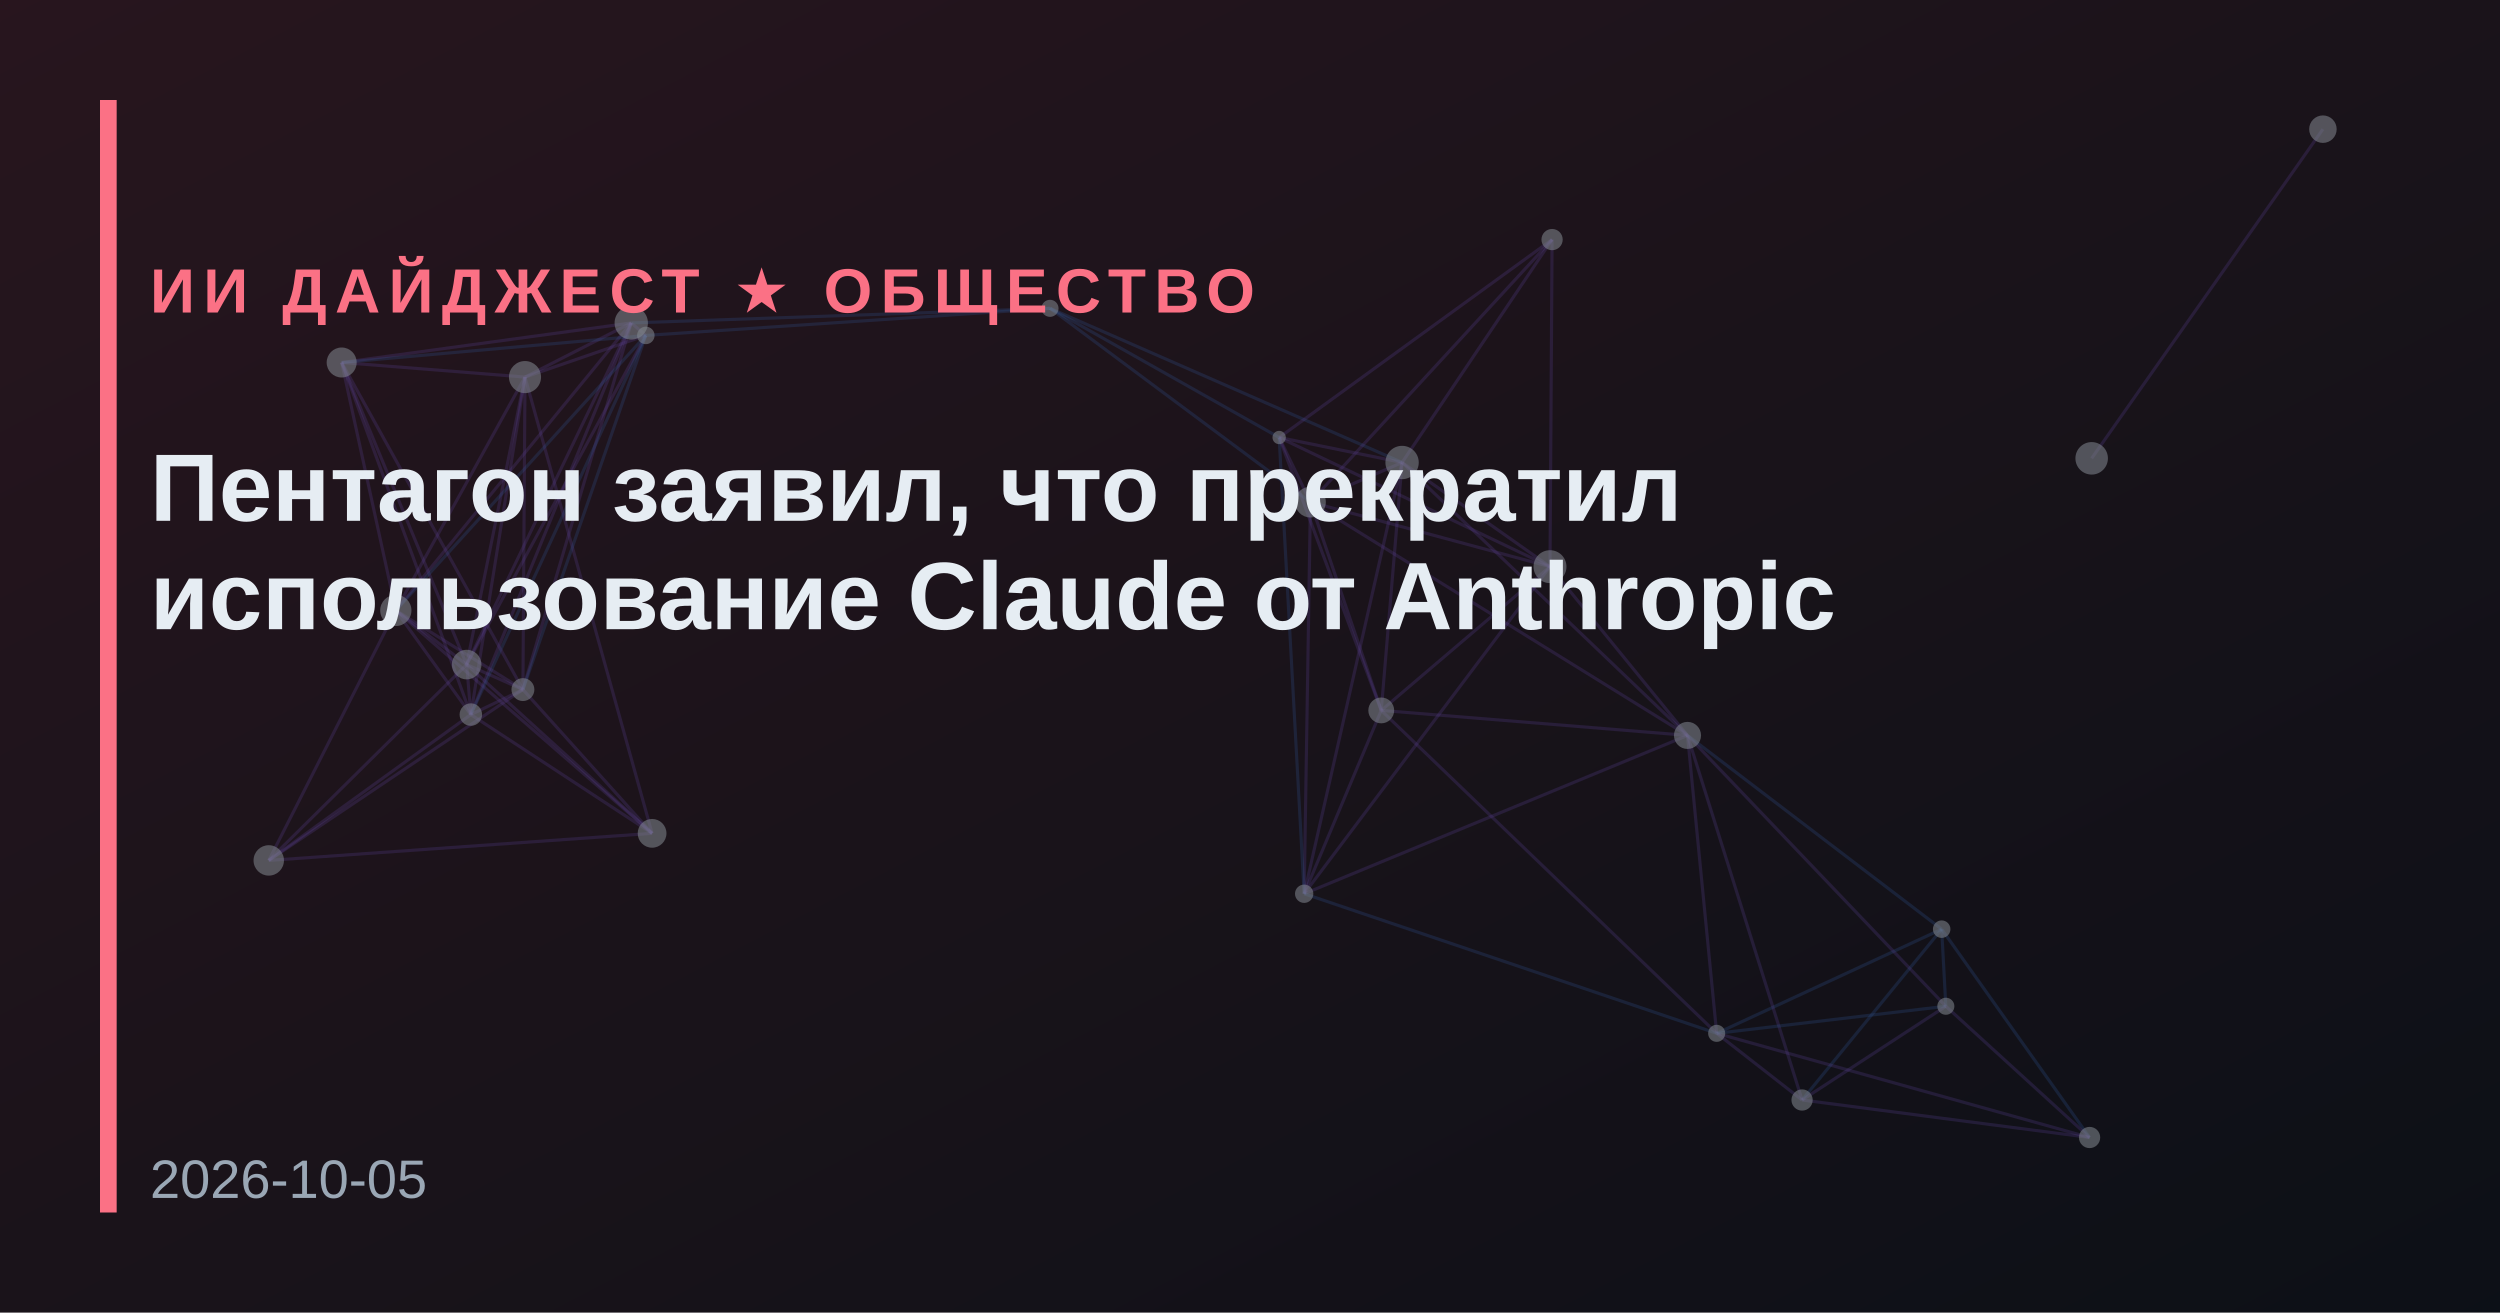
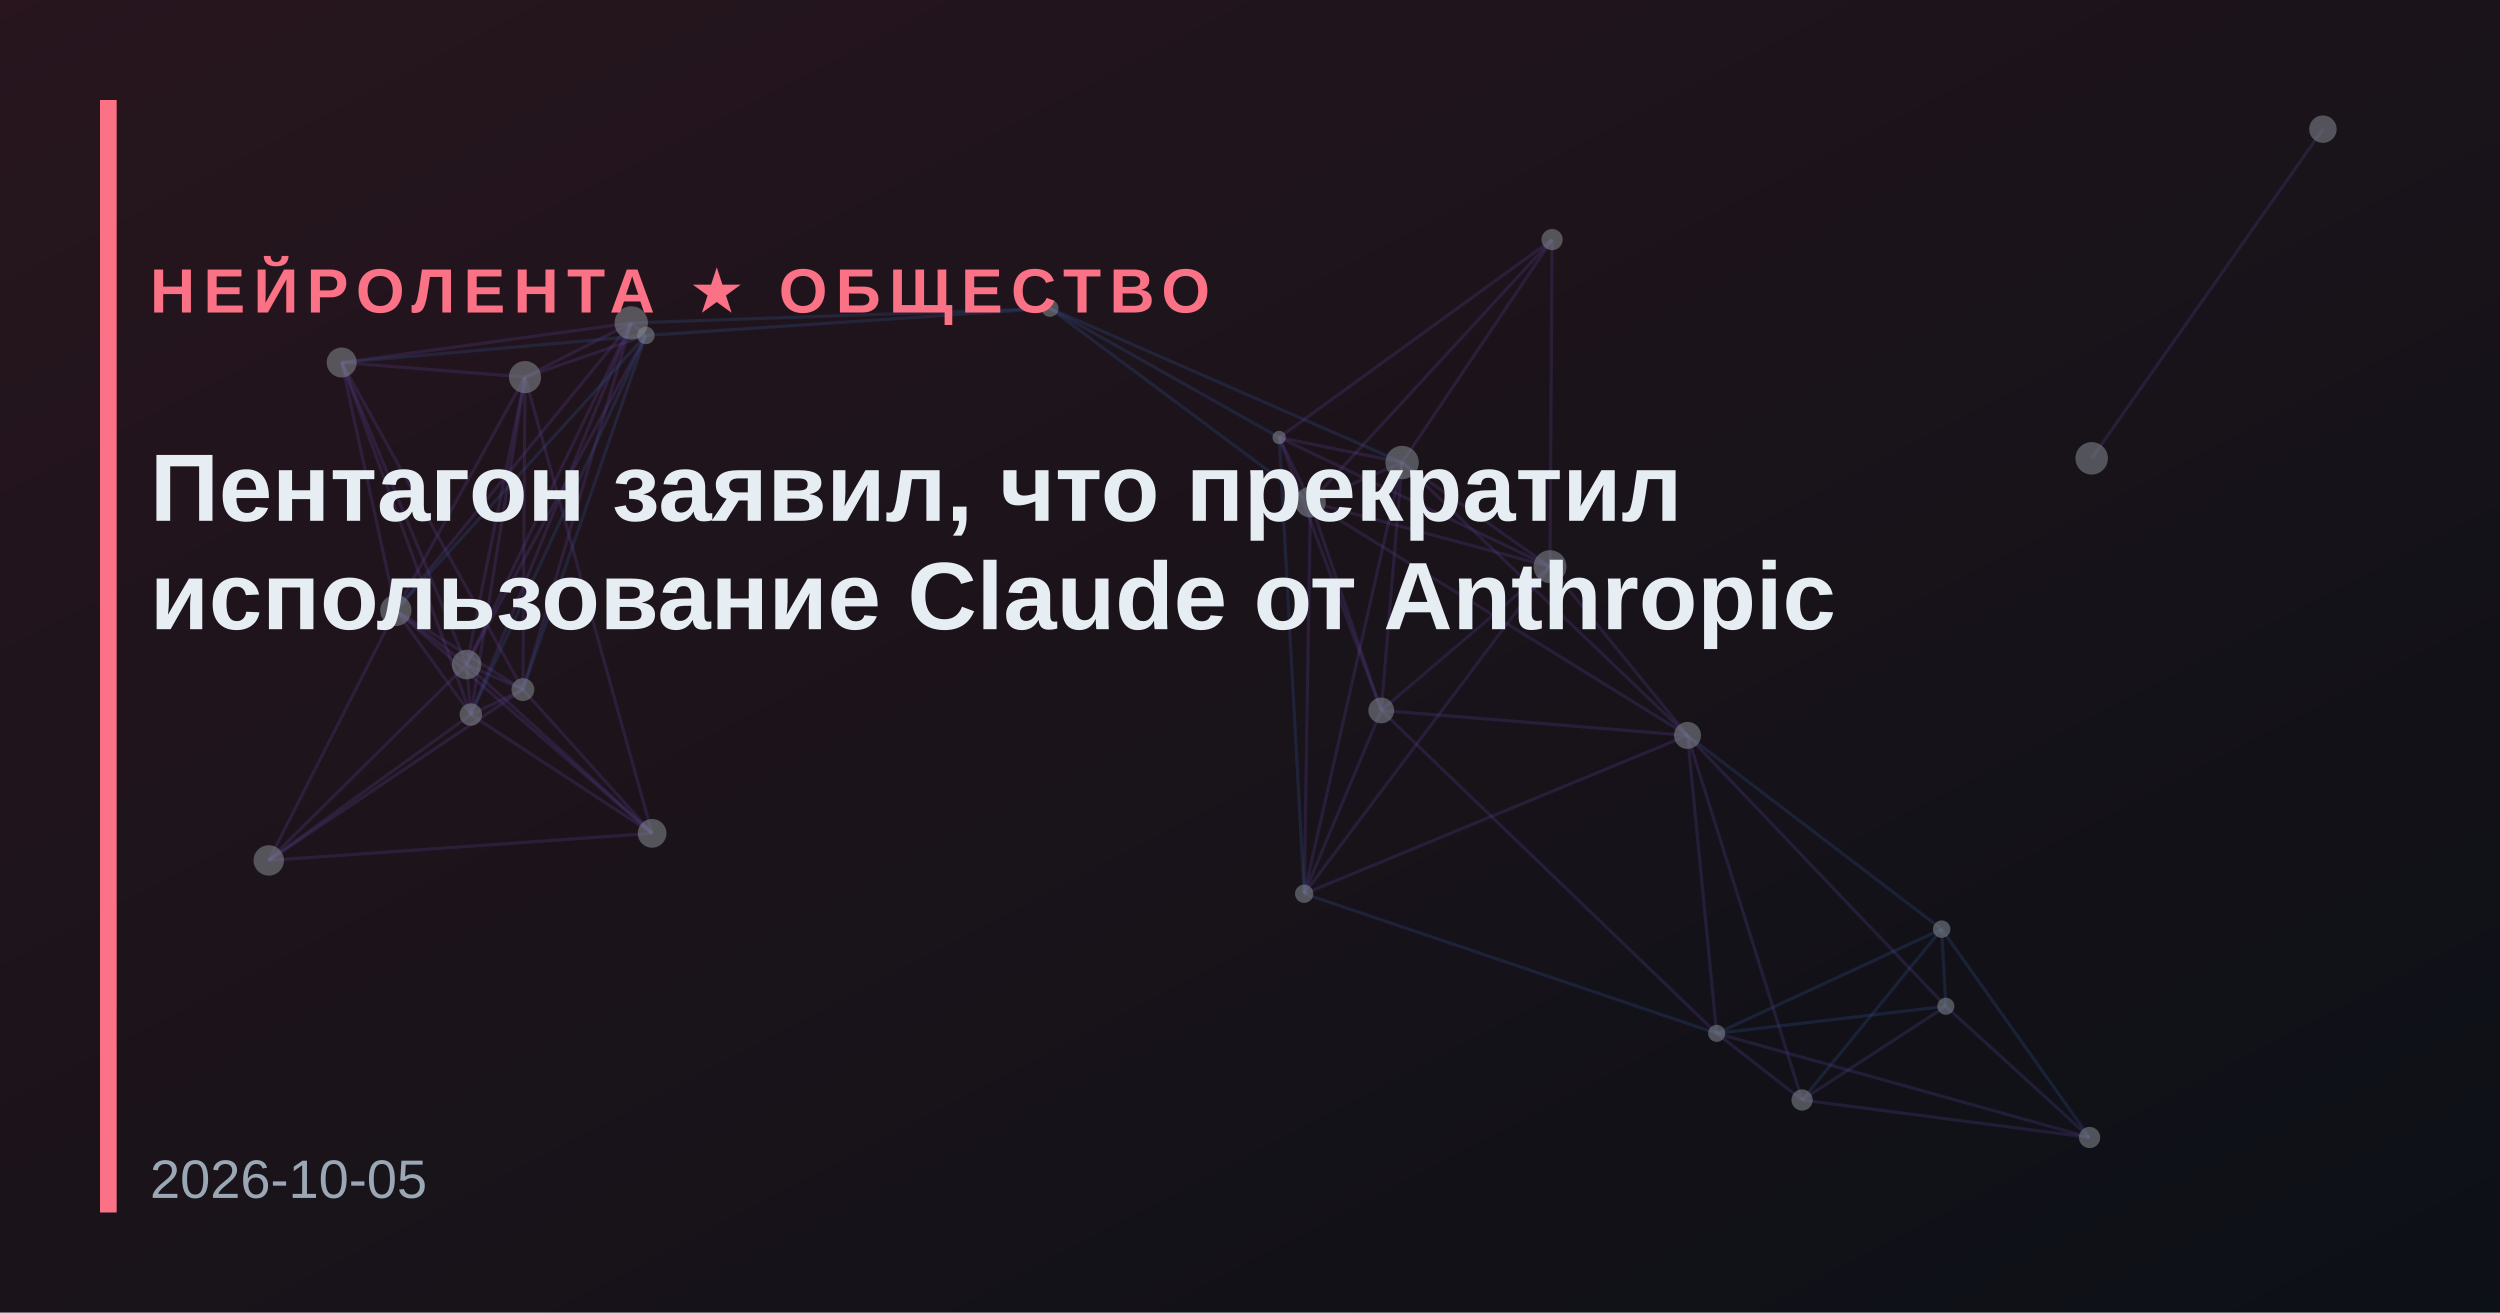
<svg xmlns="http://www.w3.org/2000/svg" viewBox="0 0 1200 630" width="1200" height="630">
  <defs>
    <linearGradient id="bg" x1="0" y1="0" x2="1" y2="1">
      <stop offset="0" stop-color="#3f1a24" />
      <stop offset="1" stop-color="#0d1117" />
    </linearGradient>
  </defs>
  <rect width="1200" height="630" fill="url(#bg)" />
  <line x1="932" y1="446" x2="1003" y2="546" stroke="#4f8cff" stroke-opacity="0.25" stroke-width="1.5" />
  <line x1="932" y1="446" x2="810" y2="353" stroke="#4f8cff" stroke-opacity="0.25" stroke-width="1.5" />
  <line x1="932" y1="446" x2="865" y2="528" stroke="#4f8cff" stroke-opacity="0.25" stroke-width="1.5" />
  <line x1="932" y1="446" x2="934" y2="483" stroke="#4f8cff" stroke-opacity="0.25" stroke-width="1.5" />
  <line x1="932" y1="446" x2="824" y2="496" stroke="#4f8cff" stroke-opacity="0.25" stroke-width="1.5" />
  <line x1="504" y1="148" x2="629" y2="241" stroke="#4f8cff" stroke-opacity="0.25" stroke-width="1.5" />
  <line x1="504" y1="148" x2="303" y2="155" stroke="#4f8cff" stroke-opacity="0.25" stroke-width="1.5" />
  <line x1="504" y1="148" x2="673" y2="222" stroke="#4f8cff" stroke-opacity="0.25" stroke-width="1.5" />
  <line x1="504" y1="148" x2="310" y2="161" stroke="#4f8cff" stroke-opacity="0.25" stroke-width="1.5" />
  <line x1="504" y1="148" x2="614" y2="210" stroke="#4f8cff" stroke-opacity="0.25" stroke-width="1.5" />
  <line x1="252" y1="181" x2="303" y2="155" stroke="#9d6bff" stroke-opacity="0.25" stroke-width="1.5" />
  <line x1="252" y1="181" x2="224" y2="319" stroke="#9d6bff" stroke-opacity="0.25" stroke-width="1.5" />
  <line x1="252" y1="181" x2="313" y2="400" stroke="#9d6bff" stroke-opacity="0.25" stroke-width="1.5" />
  <line x1="252" y1="181" x2="310" y2="161" stroke="#9d6bff" stroke-opacity="0.25" stroke-width="1.5" />
  <line x1="252" y1="181" x2="190" y2="293" stroke="#9d6bff" stroke-opacity="0.25" stroke-width="1.5" />
  <line x1="252" y1="181" x2="164" y2="174" stroke="#9d6bff" stroke-opacity="0.25" stroke-width="1.5" />
  <line x1="252" y1="181" x2="226" y2="343" stroke="#9d6bff" stroke-opacity="0.25" stroke-width="1.5" />
  <line x1="252" y1="181" x2="251" y2="331" stroke="#9d6bff" stroke-opacity="0.25" stroke-width="1.5" />
  <line x1="629" y1="241" x2="744" y2="272" stroke="#9d6bff" stroke-opacity="0.25" stroke-width="1.5" />
  <line x1="629" y1="241" x2="673" y2="222" stroke="#9d6bff" stroke-opacity="0.25" stroke-width="1.5" />
  <line x1="629" y1="241" x2="663" y2="341" stroke="#9d6bff" stroke-opacity="0.25" stroke-width="1.5" />
  <line x1="629" y1="241" x2="745" y2="115" stroke="#9d6bff" stroke-opacity="0.25" stroke-width="1.5" />
  <line x1="629" y1="241" x2="810" y2="353" stroke="#9d6bff" stroke-opacity="0.25" stroke-width="1.5" />
  <line x1="629" y1="241" x2="614" y2="210" stroke="#9d6bff" stroke-opacity="0.25" stroke-width="1.5" />
  <line x1="629" y1="241" x2="626" y2="429" stroke="#9d6bff" stroke-opacity="0.25" stroke-width="1.5" />
  <line x1="1003" y1="546" x2="865" y2="528" stroke="#9d6bff" stroke-opacity="0.25" stroke-width="1.5" />
  <line x1="1003" y1="546" x2="934" y2="483" stroke="#9d6bff" stroke-opacity="0.25" stroke-width="1.5" />
  <line x1="1003" y1="546" x2="824" y2="496" stroke="#9d6bff" stroke-opacity="0.25" stroke-width="1.5" />
  <line x1="744" y1="272" x2="673" y2="222" stroke="#9d6bff" stroke-opacity="0.25" stroke-width="1.5" />
  <line x1="744" y1="272" x2="663" y2="341" stroke="#9d6bff" stroke-opacity="0.25" stroke-width="1.5" />
  <line x1="744" y1="272" x2="745" y2="115" stroke="#9d6bff" stroke-opacity="0.25" stroke-width="1.5" />
  <line x1="744" y1="272" x2="810" y2="353" stroke="#9d6bff" stroke-opacity="0.25" stroke-width="1.5" />
  <line x1="744" y1="272" x2="614" y2="210" stroke="#9d6bff" stroke-opacity="0.25" stroke-width="1.5" />
  <line x1="744" y1="272" x2="626" y2="429" stroke="#9d6bff" stroke-opacity="0.25" stroke-width="1.5" />
  <line x1="303" y1="155" x2="224" y2="319" stroke="#9d6bff" stroke-opacity="0.25" stroke-width="1.5" />
  <line x1="303" y1="155" x2="310" y2="161" stroke="#9d6bff" stroke-opacity="0.25" stroke-width="1.5" />
  <line x1="303" y1="155" x2="190" y2="293" stroke="#9d6bff" stroke-opacity="0.25" stroke-width="1.5" />
  <line x1="303" y1="155" x2="164" y2="174" stroke="#9d6bff" stroke-opacity="0.25" stroke-width="1.5" />
  <line x1="303" y1="155" x2="226" y2="343" stroke="#9d6bff" stroke-opacity="0.25" stroke-width="1.5" />
  <line x1="303" y1="155" x2="251" y2="331" stroke="#9d6bff" stroke-opacity="0.25" stroke-width="1.5" />
  <line x1="129" y1="413" x2="224" y2="319" stroke="#9d6bff" stroke-opacity="0.25" stroke-width="1.5" />
  <line x1="129" y1="413" x2="313" y2="400" stroke="#9d6bff" stroke-opacity="0.25" stroke-width="1.5" />
  <line x1="129" y1="413" x2="190" y2="293" stroke="#9d6bff" stroke-opacity="0.25" stroke-width="1.5" />
  <line x1="129" y1="413" x2="226" y2="343" stroke="#9d6bff" stroke-opacity="0.25" stroke-width="1.5" />
  <line x1="129" y1="413" x2="251" y2="331" stroke="#9d6bff" stroke-opacity="0.25" stroke-width="1.5" />
  <line x1="673" y1="222" x2="663" y2="341" stroke="#9d6bff" stroke-opacity="0.25" stroke-width="1.5" />
  <line x1="673" y1="222" x2="745" y2="115" stroke="#9d6bff" stroke-opacity="0.25" stroke-width="1.5" />
  <line x1="673" y1="222" x2="810" y2="353" stroke="#9d6bff" stroke-opacity="0.25" stroke-width="1.5" />
  <line x1="673" y1="222" x2="614" y2="210" stroke="#9d6bff" stroke-opacity="0.25" stroke-width="1.5" />
  <line x1="673" y1="222" x2="626" y2="429" stroke="#9d6bff" stroke-opacity="0.25" stroke-width="1.5" />
  <line x1="224" y1="319" x2="313" y2="400" stroke="#9d6bff" stroke-opacity="0.25" stroke-width="1.5" />
  <line x1="224" y1="319" x2="310" y2="161" stroke="#9d6bff" stroke-opacity="0.25" stroke-width="1.5" />
  <line x1="224" y1="319" x2="190" y2="293" stroke="#9d6bff" stroke-opacity="0.25" stroke-width="1.5" />
  <line x1="224" y1="319" x2="164" y2="174" stroke="#9d6bff" stroke-opacity="0.25" stroke-width="1.5" />
  <line x1="224" y1="319" x2="226" y2="343" stroke="#9d6bff" stroke-opacity="0.25" stroke-width="1.5" />
  <line x1="224" y1="319" x2="251" y2="331" stroke="#9d6bff" stroke-opacity="0.25" stroke-width="1.5" />
  <line x1="313" y1="400" x2="190" y2="293" stroke="#9d6bff" stroke-opacity="0.25" stroke-width="1.5" />
  <line x1="313" y1="400" x2="226" y2="343" stroke="#9d6bff" stroke-opacity="0.25" stroke-width="1.5" />
  <line x1="313" y1="400" x2="251" y2="331" stroke="#9d6bff" stroke-opacity="0.25" stroke-width="1.5" />
  <line x1="310" y1="161" x2="190" y2="293" stroke="#4f8cff" stroke-opacity="0.25" stroke-width="1.5" />
  <line x1="310" y1="161" x2="164" y2="174" stroke="#4f8cff" stroke-opacity="0.25" stroke-width="1.5" />
  <line x1="310" y1="161" x2="226" y2="343" stroke="#4f8cff" stroke-opacity="0.25" stroke-width="1.5" />
  <line x1="310" y1="161" x2="251" y2="331" stroke="#4f8cff" stroke-opacity="0.25" stroke-width="1.5" />
  <line x1="663" y1="341" x2="810" y2="353" stroke="#9d6bff" stroke-opacity="0.25" stroke-width="1.5" />
  <line x1="663" y1="341" x2="614" y2="210" stroke="#9d6bff" stroke-opacity="0.25" stroke-width="1.5" />
  <line x1="663" y1="341" x2="824" y2="496" stroke="#9d6bff" stroke-opacity="0.25" stroke-width="1.5" />
  <line x1="663" y1="341" x2="626" y2="429" stroke="#9d6bff" stroke-opacity="0.25" stroke-width="1.5" />
  <line x1="745" y1="115" x2="614" y2="210" stroke="#9d6bff" stroke-opacity="0.25" stroke-width="1.5" />
  <line x1="1004" y1="220" x2="1115" y2="62" stroke="#9d6bff" stroke-opacity="0.25" stroke-width="1.5" />
  <line x1="810" y1="353" x2="865" y2="528" stroke="#9d6bff" stroke-opacity="0.25" stroke-width="1.5" />
  <line x1="810" y1="353" x2="934" y2="483" stroke="#9d6bff" stroke-opacity="0.25" stroke-width="1.5" />
  <line x1="810" y1="353" x2="824" y2="496" stroke="#9d6bff" stroke-opacity="0.25" stroke-width="1.5" />
  <line x1="810" y1="353" x2="626" y2="429" stroke="#9d6bff" stroke-opacity="0.25" stroke-width="1.5" />
  <line x1="614" y1="210" x2="626" y2="429" stroke="#4f8cff" stroke-opacity="0.25" stroke-width="1.5" />
  <line x1="865" y1="528" x2="934" y2="483" stroke="#9d6bff" stroke-opacity="0.25" stroke-width="1.5" />
  <line x1="865" y1="528" x2="824" y2="496" stroke="#9d6bff" stroke-opacity="0.25" stroke-width="1.5" />
  <line x1="934" y1="483" x2="824" y2="496" stroke="#4f8cff" stroke-opacity="0.25" stroke-width="1.5" />
  <line x1="190" y1="293" x2="164" y2="174" stroke="#9d6bff" stroke-opacity="0.25" stroke-width="1.5" />
  <line x1="190" y1="293" x2="226" y2="343" stroke="#9d6bff" stroke-opacity="0.25" stroke-width="1.5" />
  <line x1="190" y1="293" x2="251" y2="331" stroke="#9d6bff" stroke-opacity="0.25" stroke-width="1.5" />
  <line x1="164" y1="174" x2="226" y2="343" stroke="#9d6bff" stroke-opacity="0.25" stroke-width="1.5" />
  <line x1="164" y1="174" x2="251" y2="331" stroke="#9d6bff" stroke-opacity="0.25" stroke-width="1.5" />
  <line x1="226" y1="343" x2="251" y2="331" stroke="#9d6bff" stroke-opacity="0.25" stroke-width="1.5" />
  <line x1="824" y1="496" x2="626" y2="429" stroke="#4f8cff" stroke-opacity="0.25" stroke-width="1.5" />
  <circle cx="932" cy="446" r="4.2" fill="#e6edf3" fill-opacity="0.55" />
  <circle cx="504" cy="148" r="4.1" fill="#e6edf3" fill-opacity="0.55" />
  <circle cx="252" cy="181" r="7.7" fill="#e6edf3" fill-opacity="0.55" />
  <circle cx="629" cy="241" r="7.4" fill="#e6edf3" fill-opacity="0.55" />
  <circle cx="1003" cy="546" r="5.1" fill="#e6edf3" fill-opacity="0.55" />
  <circle cx="744" cy="272" r="7.9" fill="#e6edf3" fill-opacity="0.55" />
  <circle cx="303" cy="155" r="8.0" fill="#e6edf3" fill-opacity="0.55" />
  <circle cx="129" cy="413" r="7.3" fill="#e6edf3" fill-opacity="0.55" />
  <circle cx="673" cy="222" r="8.0" fill="#e6edf3" fill-opacity="0.55" />
  <circle cx="224" cy="319" r="7.1" fill="#e6edf3" fill-opacity="0.55" />
  <circle cx="313" cy="400" r="6.9" fill="#e6edf3" fill-opacity="0.55" />
  <circle cx="310" cy="161" r="4.2" fill="#e6edf3" fill-opacity="0.55" />
  <circle cx="663" cy="341" r="6.2" fill="#e6edf3" fill-opacity="0.55" />
  <circle cx="745" cy="115" r="5.1" fill="#e6edf3" fill-opacity="0.55" />
  <circle cx="1004" cy="220" r="7.8" fill="#e6edf3" fill-opacity="0.55" />
  <circle cx="810" cy="353" r="6.5" fill="#e6edf3" fill-opacity="0.55" />
  <circle cx="614" cy="210" r="3.2" fill="#e6edf3" fill-opacity="0.55" />
  <circle cx="865" cy="528" r="5.1" fill="#e6edf3" fill-opacity="0.55" />
  <circle cx="934" cy="483" r="4.1" fill="#e6edf3" fill-opacity="0.55" />
  <circle cx="190" cy="293" r="7.5" fill="#e6edf3" fill-opacity="0.55" />
  <circle cx="164" cy="174" r="7.2" fill="#e6edf3" fill-opacity="0.55" />
  <circle cx="226" cy="343" r="5.4" fill="#e6edf3" fill-opacity="0.55" />
  <circle cx="824" cy="496" r="4.1" fill="#e6edf3" fill-opacity="0.55" />
  <circle cx="251" cy="331" r="5.5" fill="#e6edf3" fill-opacity="0.55" />
  <circle cx="1115" cy="62" r="6.6" fill="#e6edf3" fill-opacity="0.55" />
  <circle cx="626" cy="429" r="4.4" fill="#e6edf3" fill-opacity="0.55" />
  <rect x="0" y="0" width="1200" height="630" fill="#0d1117" fill-opacity="0.45" />
  <rect x="48" y="48" width="8" height="534" fill="#fb7185" />
-   <text x="72" y="150" font-family="Arial, sans-serif" font-size="30" font-weight="bold" fill="#fb7185" letter-spacing="4">ИИ ДАЙДЖЕСТ ★ ОБЩЕСТВО</text>
+   <text x="72" y="150" font-family="Arial, sans-serif" font-size="30" font-weight="bold" fill="#fb7185" letter-spacing="4">НЕЙРОЛЕНТА ★ ОБЩЕСТВО</text>
  <text x="72" y="250" font-family="Arial, sans-serif" font-size="46" font-weight="bold" fill="#e6edf3">
    <tspan x="72" dy="0">Пентагон заявил, что прекратил</tspan>
    <tspan x="72" dy="52">использование Claude от Anthropic</tspan>
  </text>
  <text x="72" y="575" font-family="Arial, sans-serif" font-size="26" fill="#9aa7b5">2026-10-05</text>
</svg>
